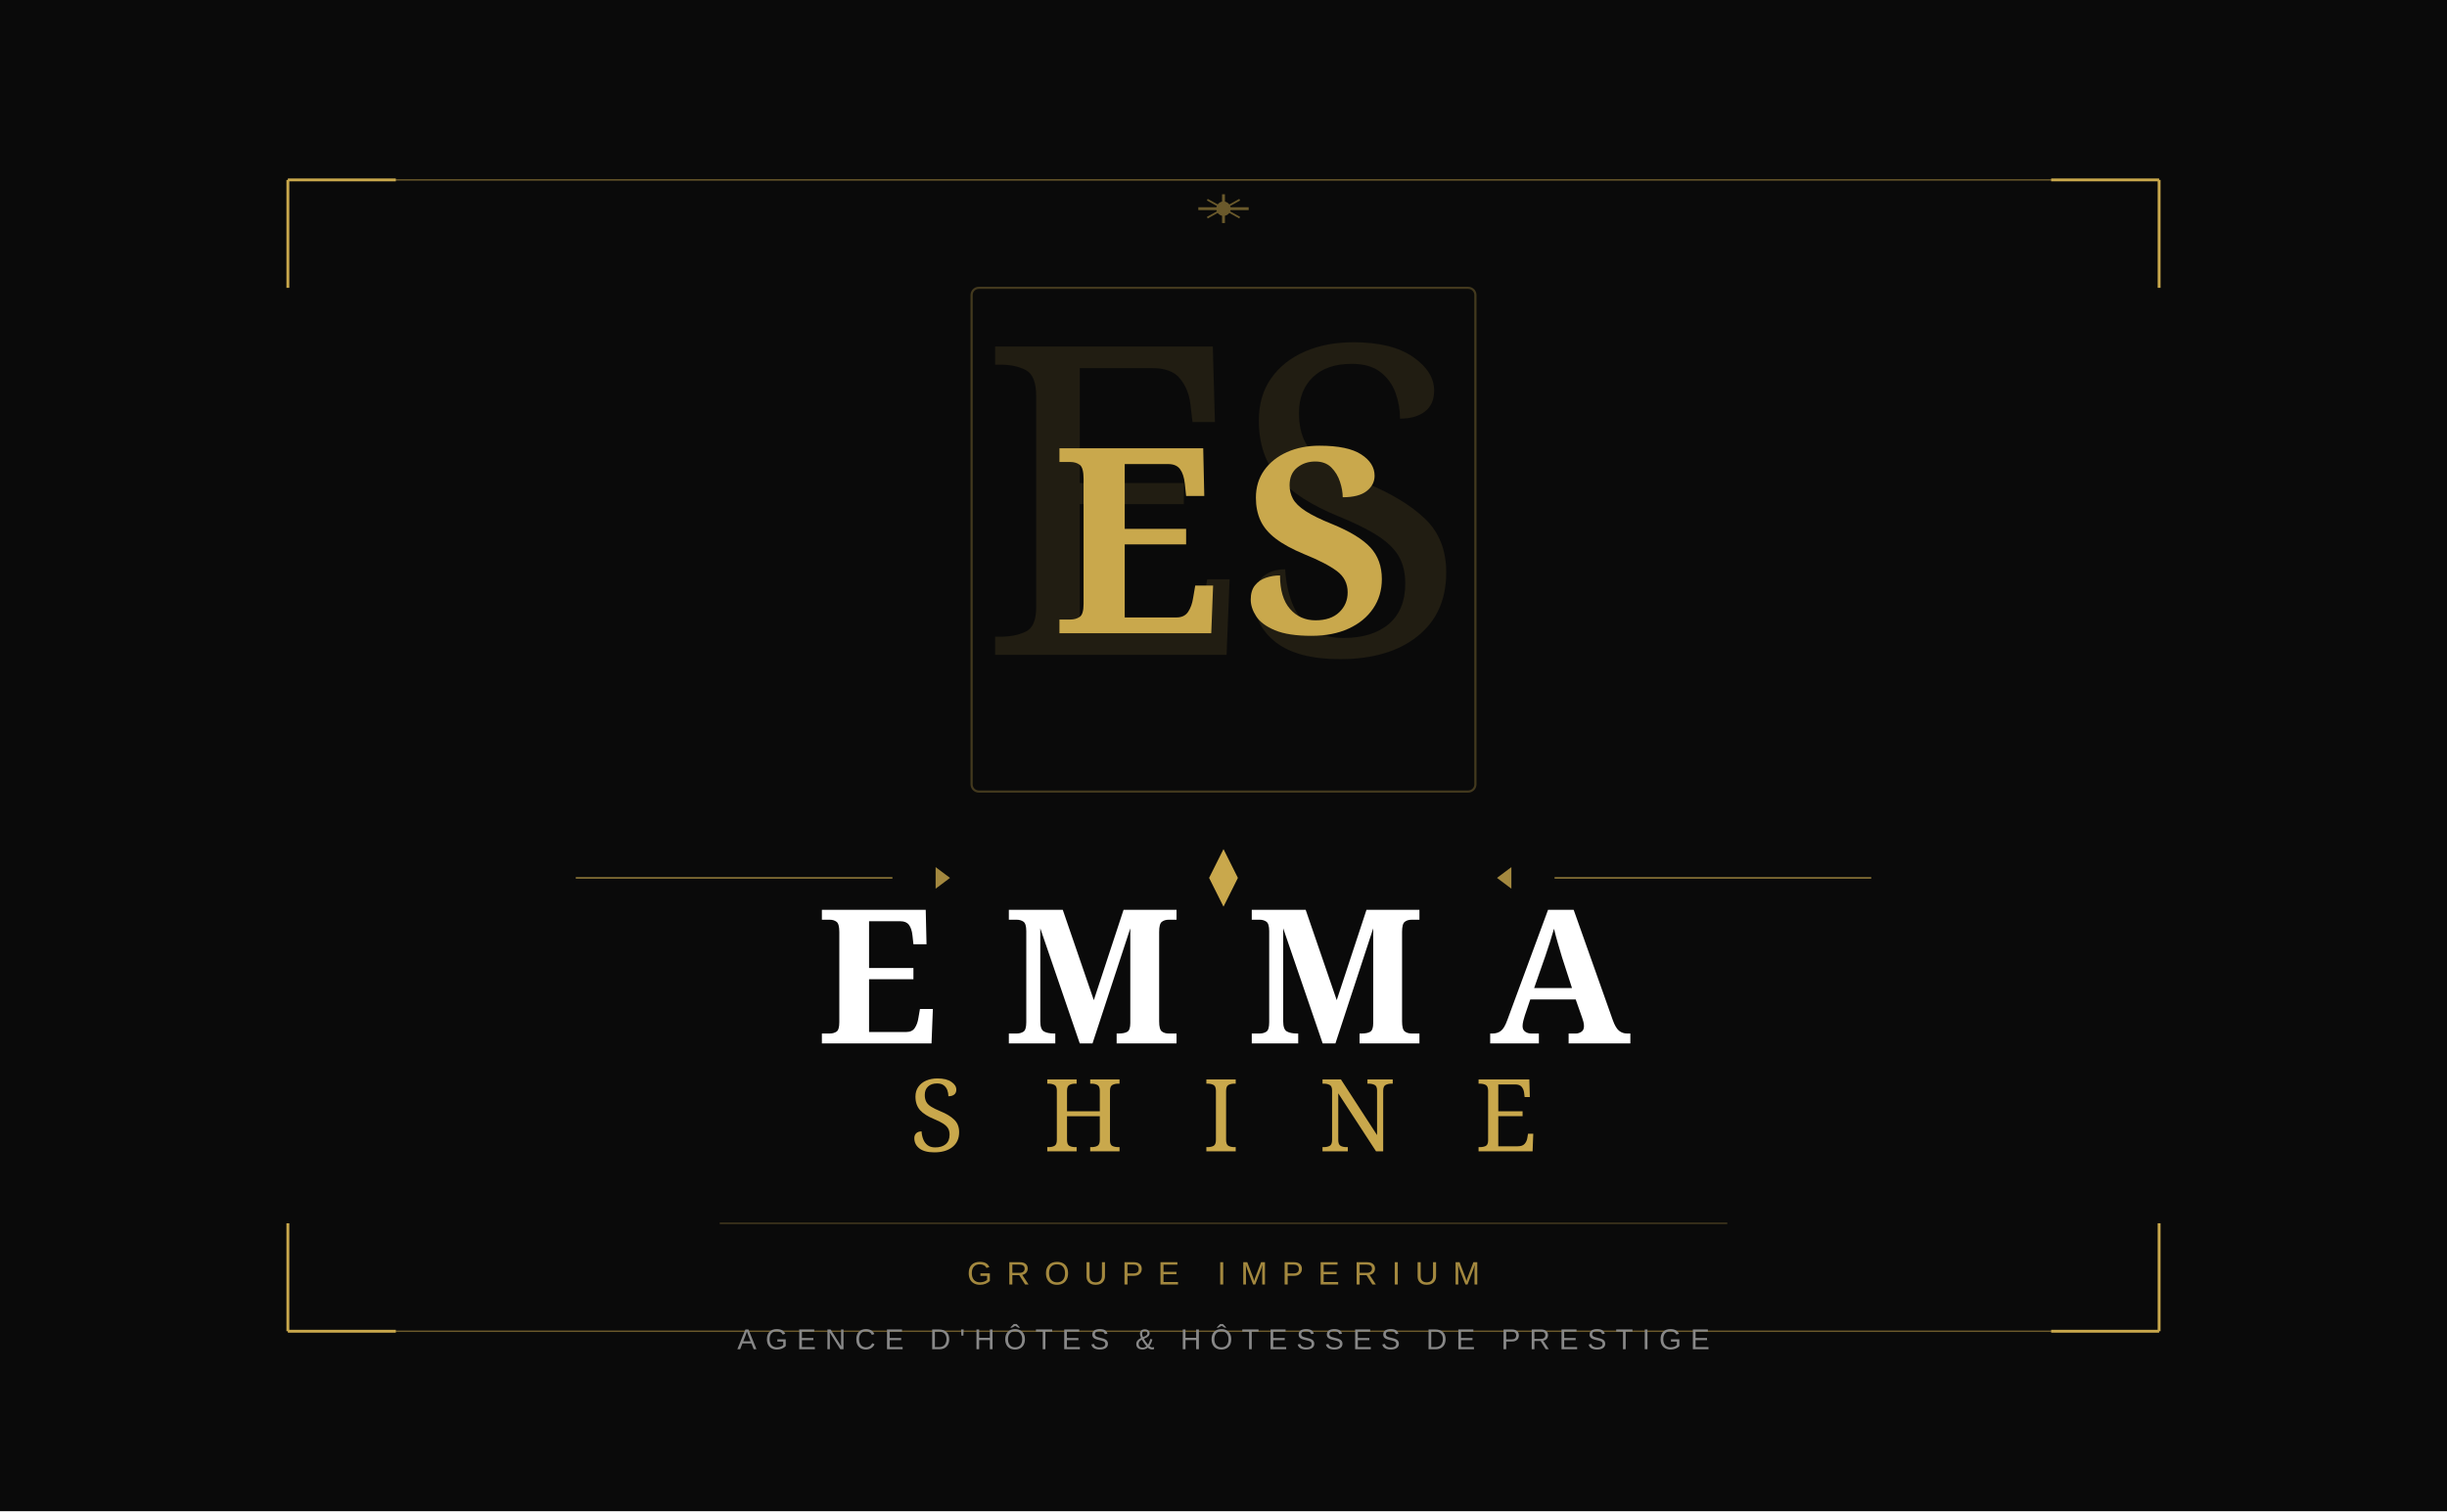
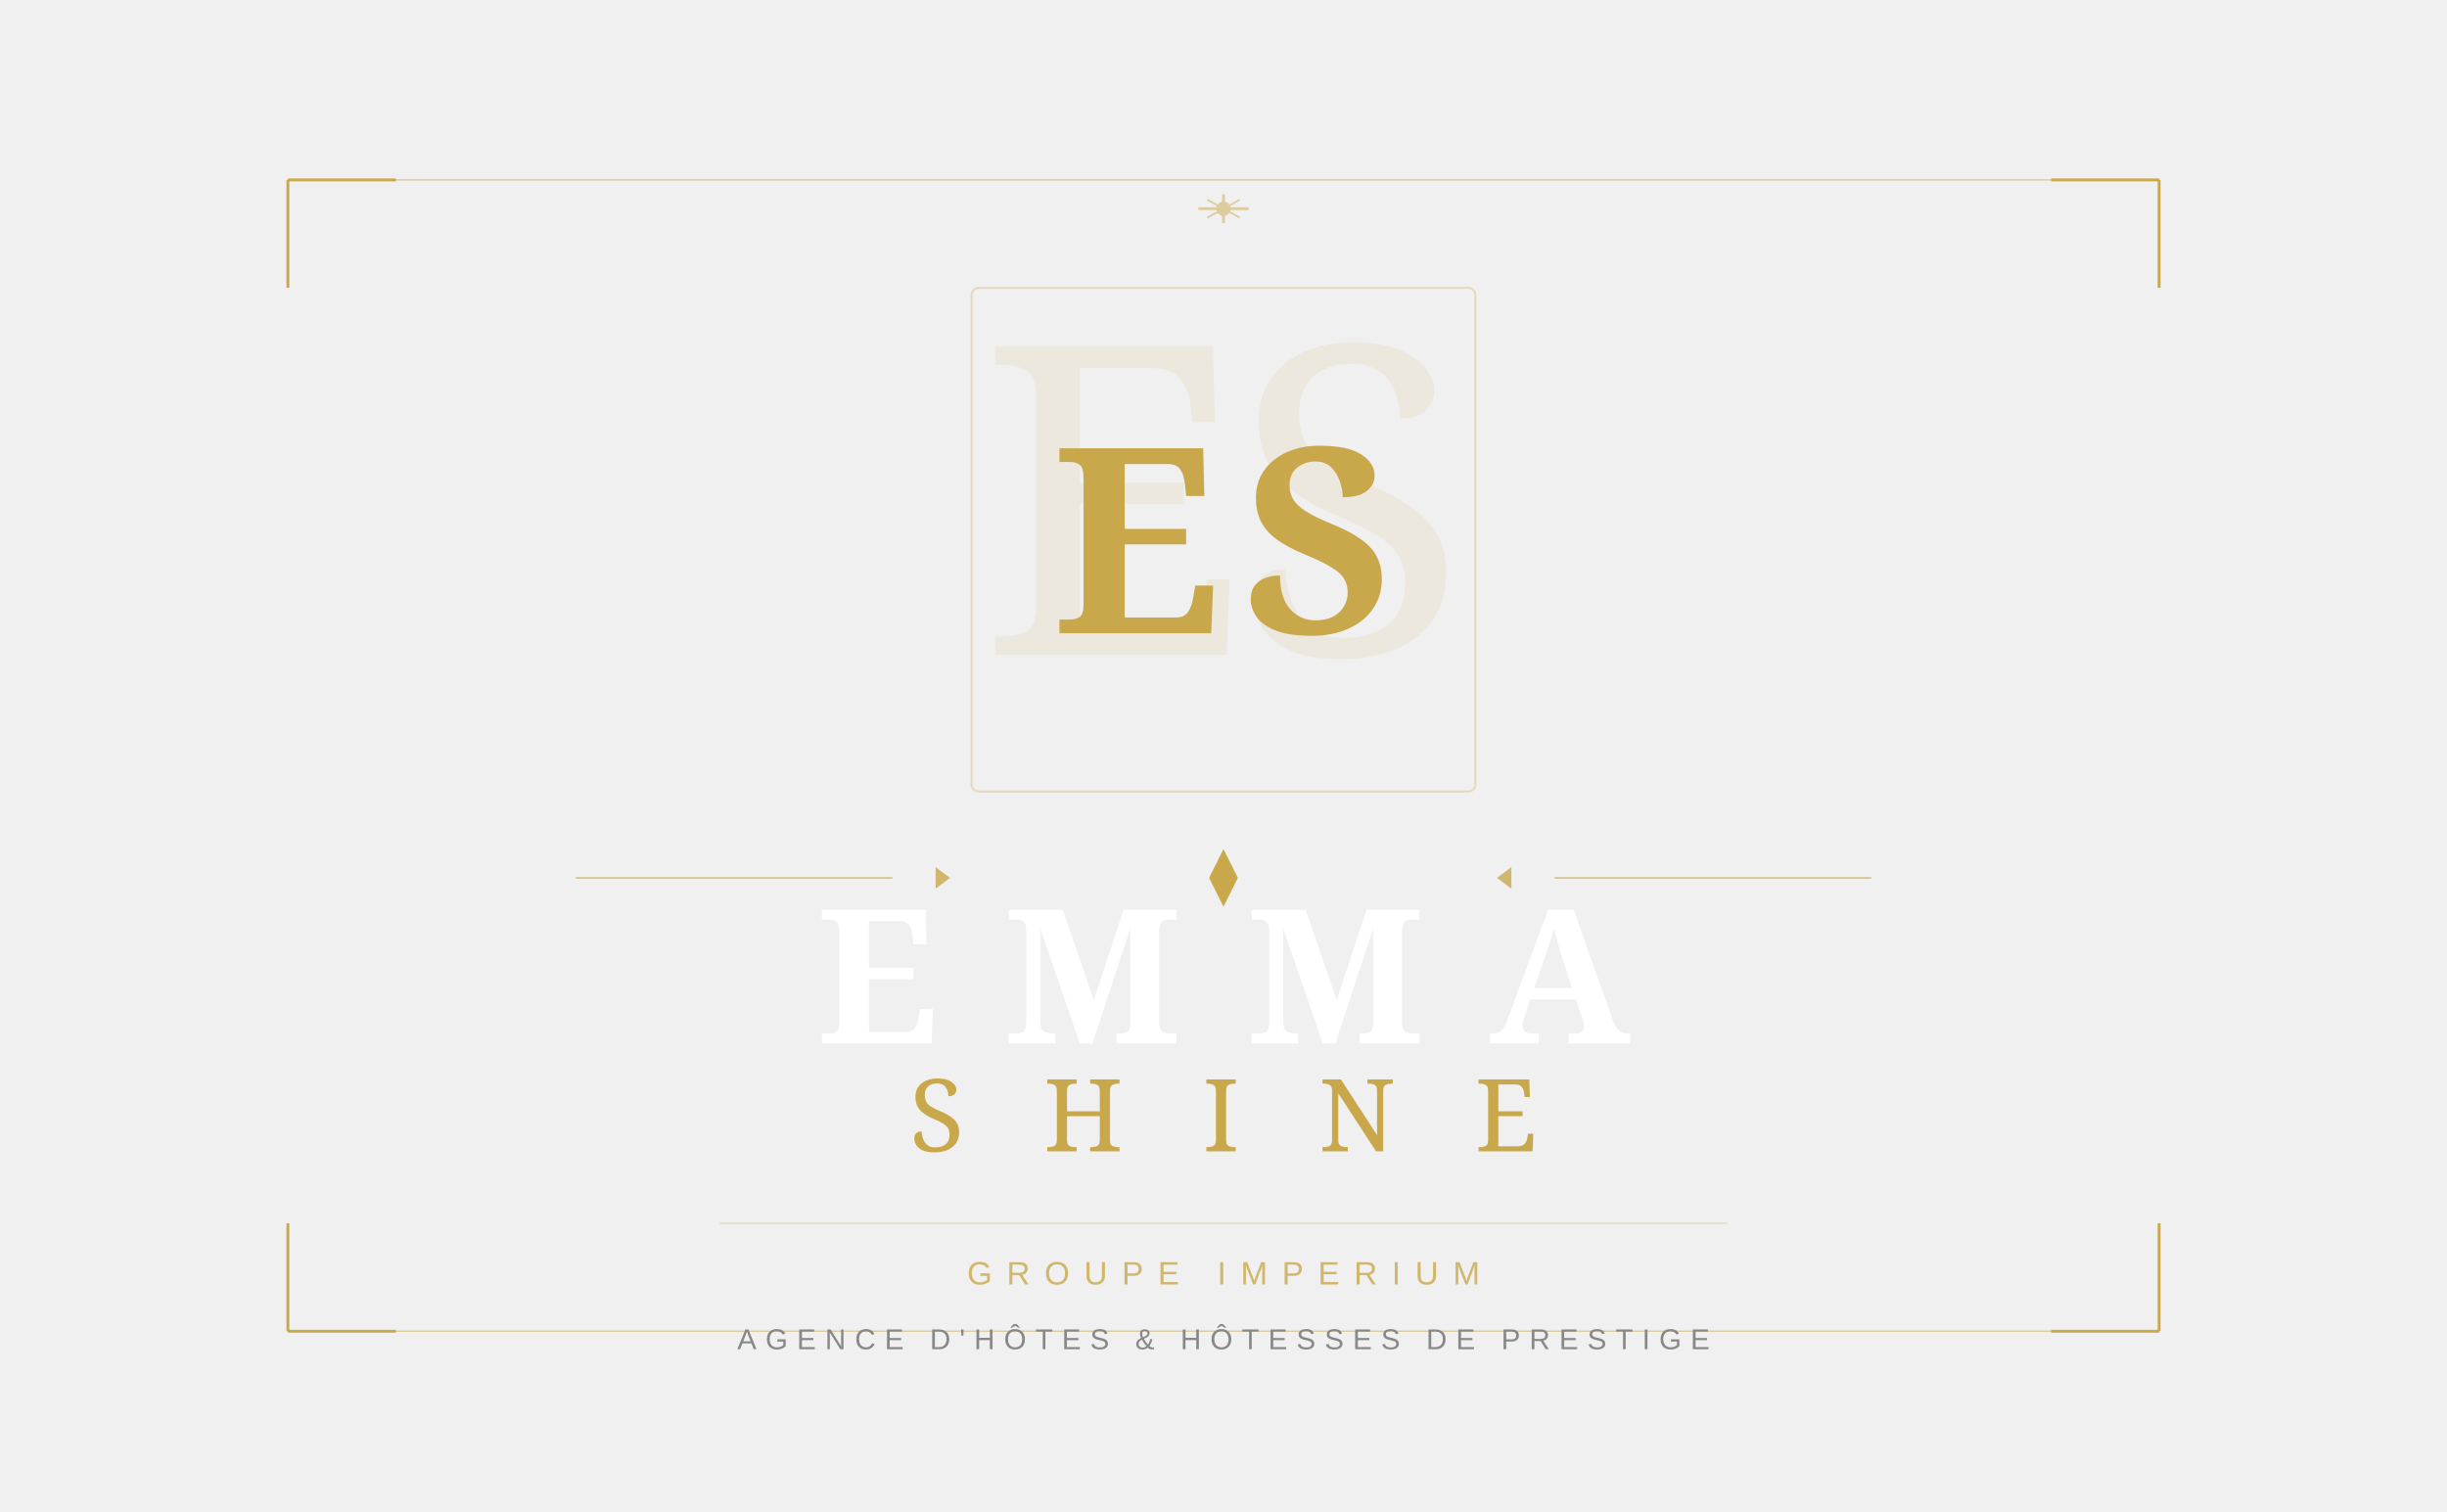
<svg xmlns="http://www.w3.org/2000/svg" width="680" height="420" viewBox="0 0 680 420">
  <defs>
    <style>
      .serif { font-family: 'Cormorant Garamond', Georgia, serif; }
      .sans  { font-family: 'Montserrat', 'Helvetica Neue', Arial, sans-serif; }
    </style>
  </defs>
-   <rect x="0" y="0" width="680" height="420" fill="#0a0a0a" />
  <line x1="80" y1="50" x2="600" y2="50" stroke="#C9A84C" stroke-width="0.4" opacity="0.5" />
  <line x1="80" y1="370" x2="600" y2="370" stroke="#C9A84C" stroke-width="0.4" opacity="0.5" />
  <line x1="80" y1="50" x2="80" y2="80" stroke="#C9A84C" stroke-width="0.8" />
  <line x1="80" y1="50" x2="110" y2="50" stroke="#C9A84C" stroke-width="0.8" />
  <line x1="600" y1="50" x2="600" y2="80" stroke="#C9A84C" stroke-width="0.8" />
  <line x1="600" y1="50" x2="570" y2="50" stroke="#C9A84C" stroke-width="0.8" />
  <line x1="80" y1="370" x2="80" y2="340" stroke="#C9A84C" stroke-width="0.8" />
  <line x1="80" y1="370" x2="110" y2="370" stroke="#C9A84C" stroke-width="0.8" />
  <line x1="600" y1="370" x2="600" y2="340" stroke="#C9A84C" stroke-width="0.8" />
  <line x1="600" y1="370" x2="570" y2="370" stroke="#C9A84C" stroke-width="0.8" />
  <rect x="270" y="80" width="140" height="140" rx="2" fill="none" stroke="#C9A84C" stroke-width="0.6" opacity="0.3" />
  <text x="340" y="182" text-anchor="middle" font-family="'Cormorant Garamond', Georgia, serif" font-size="120" font-weight="300" fill="#C9A84C" opacity="0.12" letter-spacing="-4">ES</text>
  <text x="340" y="176" text-anchor="middle" font-family="'Cormorant Garamond', Georgia, serif" font-size="72" font-weight="600" fill="#C9A84C" letter-spacing="6">ES</text>
  <line x1="160" y1="244" x2="248" y2="244" stroke="#C9A84C" stroke-width="0.5" opacity="0.6" />
  <polygon points="264,244 260,241 260,247" fill="#C9A84C" opacity="0.8" />
  <polygon points="340,236 344,244 340,252 336,244" fill="#C9A84C" />
  <polygon points="416,244 420,241 420,247" fill="#C9A84C" opacity="0.8" />
  <line x1="432" y1="244" x2="520" y2="244" stroke="#C9A84C" stroke-width="0.5" opacity="0.6" />
  <text x="340" y="290" text-anchor="middle" font-family="'Cormorant Garamond', Georgia, serif" font-size="52" font-weight="600" fill="#ffffff" letter-spacing="18">EMMA</text>
  <text x="340" y="320" text-anchor="middle" font-family="'Cormorant Garamond', Georgia, serif" font-size="28" font-weight="300" fill="#C9A84C" letter-spacing="22">SHINE</text>
  <line x1="200" y1="340" x2="480" y2="340" stroke="#C9A84C" stroke-width="0.3" opacity="0.4" />
  <text x="340" y="357" text-anchor="middle" font-family="'Montserrat', 'Helvetica Neue', Arial, sans-serif" font-size="9" font-weight="300" fill="#C9A84C" letter-spacing="4" opacity="0.8">GROUPE IMPERIUM</text>
  <text x="340" y="375" text-anchor="middle" font-family="'Montserrat', 'Helvetica Neue', Arial, sans-serif" font-size="8" font-weight="300" fill="#888888" letter-spacing="2.5">AGENCE D'HÔTES &amp; HÔTESSES DE PRESTIGE</text>
  <g opacity="0.5">
    <line x1="340" y1="62" x2="340" y2="54" stroke="#C9A84C" stroke-width="0.8" />
    <line x1="333" y1="58" x2="347" y2="58" stroke="#C9A84C" stroke-width="0.8" />
    <line x1="335.5" y1="55.5" x2="344.5" y2="60.5" stroke="#C9A84C" stroke-width="0.5" />
    <line x1="344.5" y1="55.5" x2="335.5" y2="60.5" stroke="#C9A84C" stroke-width="0.5" />
    <circle cx="340" cy="58" r="2" fill="#C9A84C" />
  </g>
</svg>
